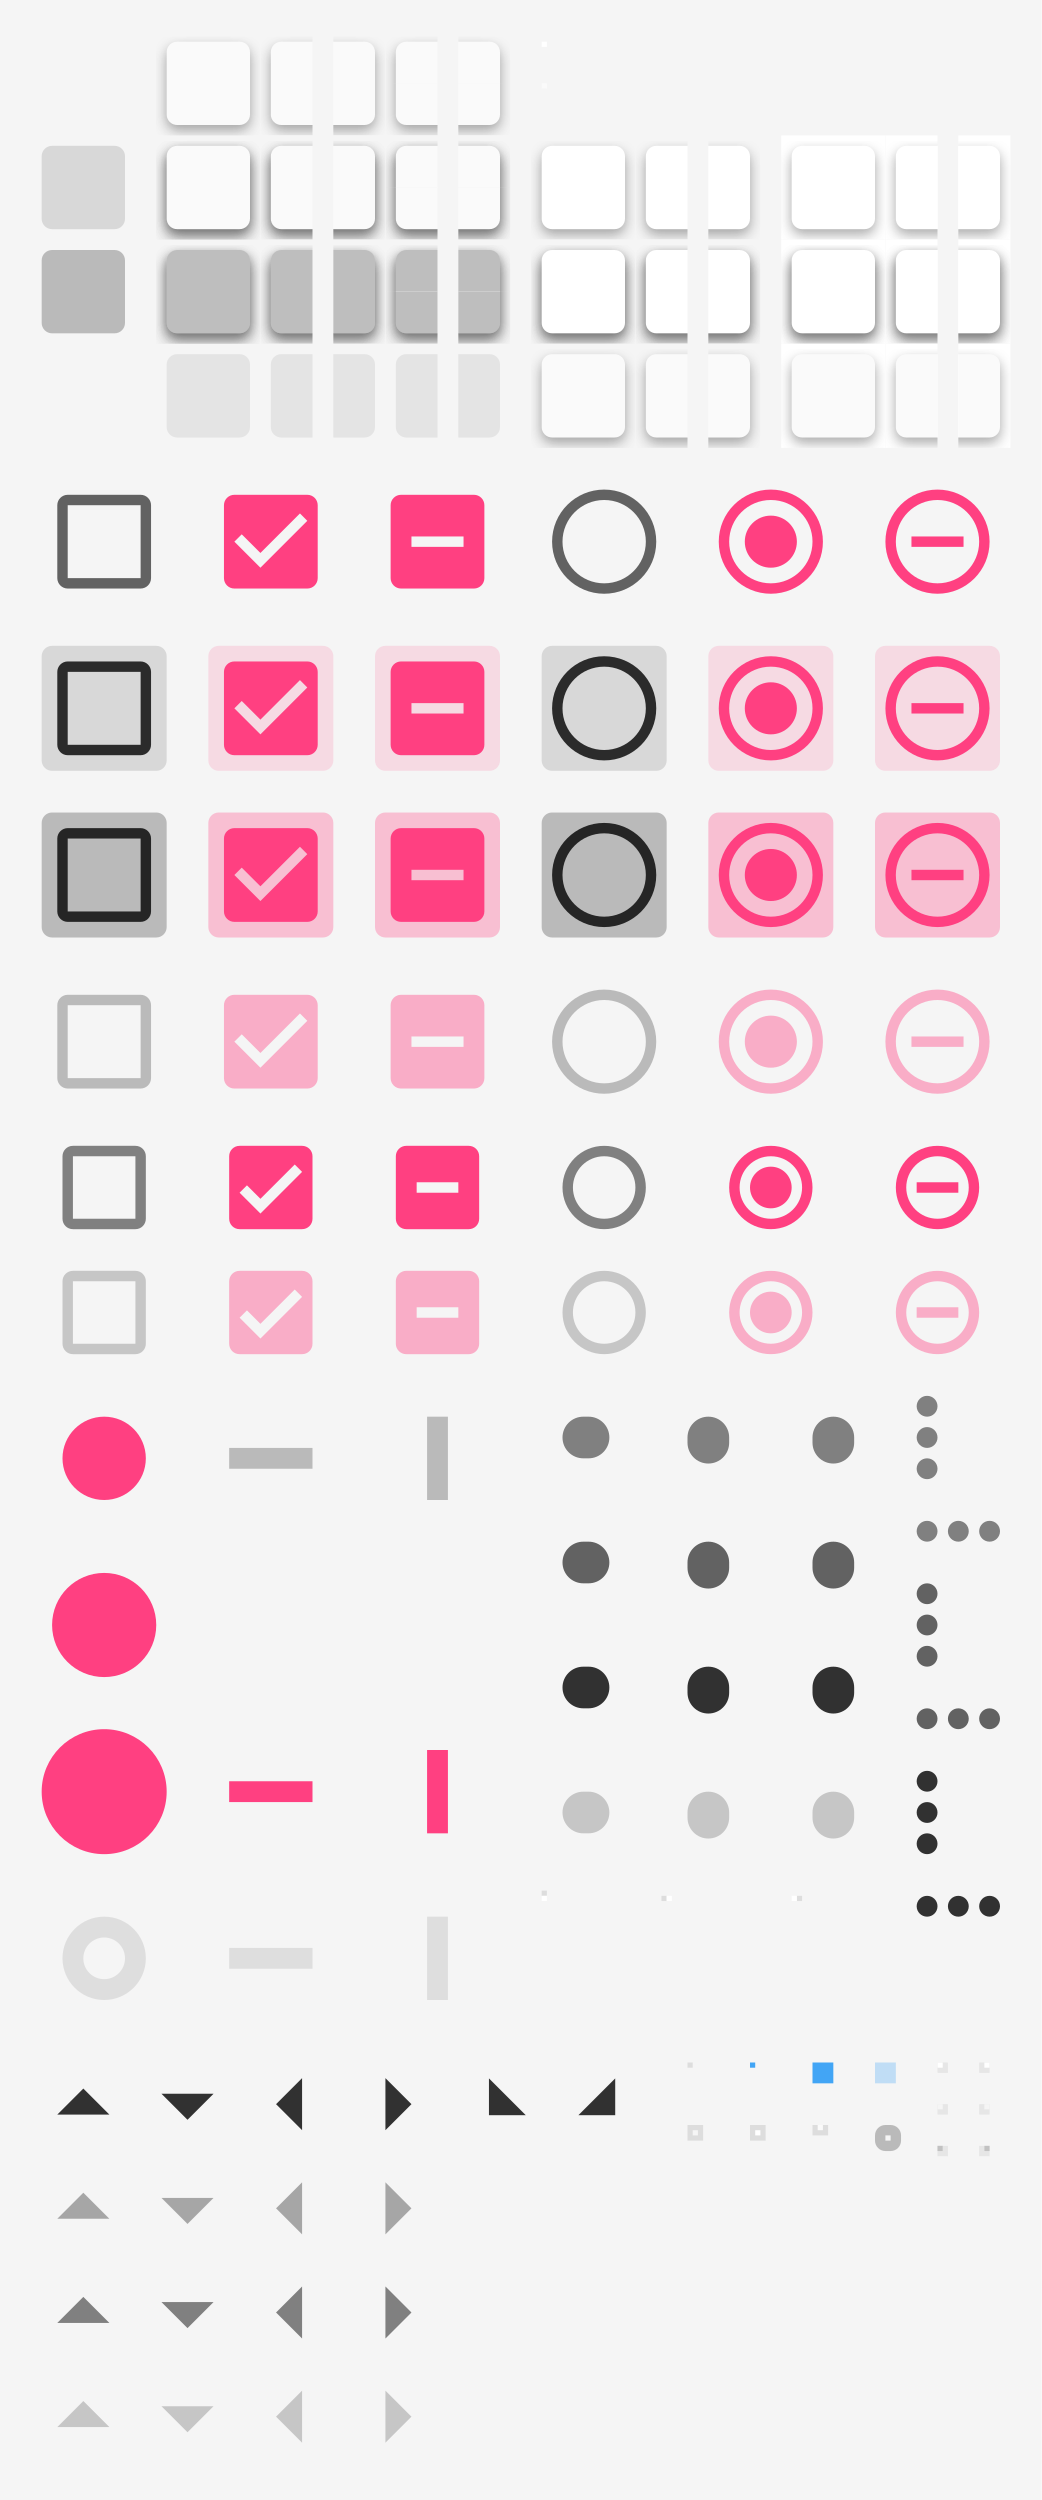
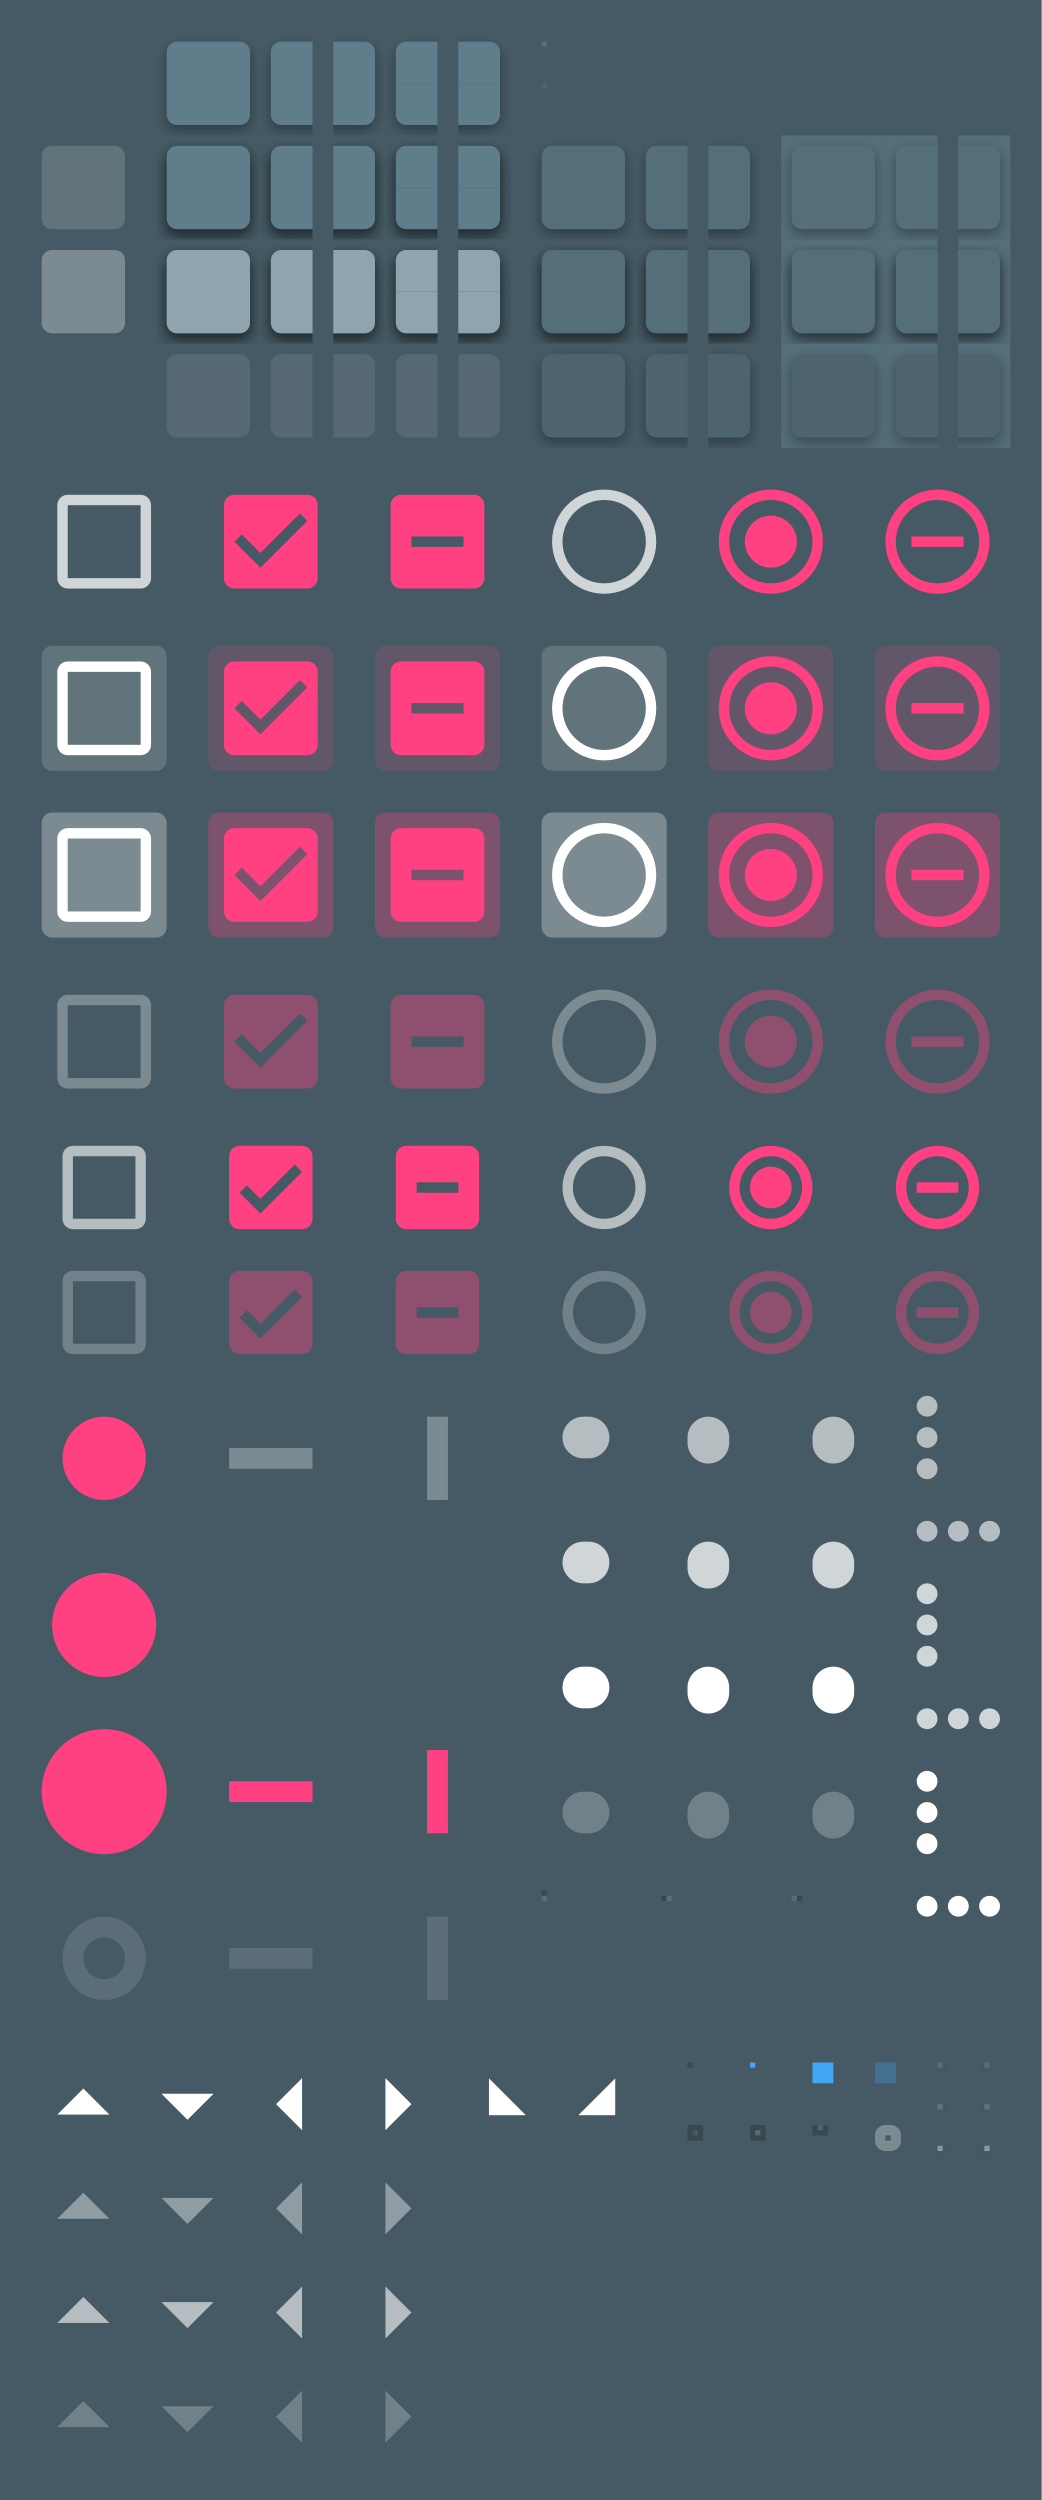
<svg xmlns="http://www.w3.org/2000/svg" xmlns:xlink="http://www.w3.org/1999/xlink" width="200" height="480" viewBox="0 0 200 480">
  <rect width="200" height="480" fill="url(#color-bg)" />
  <defs>
    <filter id="1" color-interpolation-filters="sRGB" x="0" y="0" width="1" height="1">
      <feFlood result="flood" flood-color="#000000" flood-opacity="0.12" />
      <feComposite result="composite1" operator="in" in="flood" in2="SourceGraphic" />
      <feGaussianBlur result="blur" stdDeviation="1.5" in="composite1" />
      <feOffset result="offset" dx="0" dy="1" />
      <feComposite result="fbSourceGraphic" operator="over" in="SourceGraphic" in2="offset" />
      <feColorMatrix result="fbSourceGraphicAlpha" values="0 0 0 -1 0 0 0 0 -1 0 0 0 0 -1 0 0 0 0 1 0" in="fbSourceGraphic" />
      <feFlood result="flood" flood-color="#000000" flood-opacity="0.24" in="fbSourceGraphic" />
      <feComposite result="composite1" operator="in" in="flood" in2="fbSourceGraphic" />
      <feGaussianBlur result="blur" stdDeviation="1" in="composite1" />
      <feOffset result="offset" dx="0" dy="1" />
      <feComposite result="composite2" operator="over" in="fbSourceGraphic" in2="offset" />
    </filter>
    <linearGradient id="color-fg">
-       <stop stop-color="#000000" stop-opacity="0.8" />
+       <stop stop-color="#FFFFFF" />
    </linearGradient>
    <linearGradient id="color-primary">
      <stop stop-color="#42A5F5" />
    </linearGradient>
    <linearGradient id="color-accent">
      <stop stop-color="#FF4081" />
    </linearGradient>
    <linearGradient id="color-bg">
-       <stop stop-color="#F5F5F5" />
+       <stop stop-color="#455A64" />
    </linearGradient>
    <linearGradient id="color-bg-lighter">
-       <stop stop-color="#FAFAFA" />
+       <stop stop-color="#607D8B" />
    </linearGradient>
    <linearGradient id="color-base">
-       <stop stop-color="#FFFFFF" />
+       <stop stop-color="#546E7A" />
    </linearGradient>
    <linearGradient id="color-base-alt">
-       <stop stop-color="#FAFAFA" />
+       <stop stop-color="#4d646f" />
    </linearGradient>
    <linearGradient id="color-border">
-       <stop stop-color="#000000" stop-opacity="0.1" />
+       <stop stop-color="#000000" stop-opacity="0.2" />
    </linearGradient>
    <rect id="1x1" width="1" height="1" />
    <rect id="2x2" width="2" height="2" />
    <rect id="4x4" width="4" height="4" />
    <rect id="16x16" width="16" height="16" opacity="0" />
    <rect id="17x17" width="17" height="17" opacity="0" />
    <rect id="24x24" width="24" height="24" opacity="0" />
    <clipPath id="left">
      <rect width="10" height="20" x="-2" y="-2" />
    </clipPath>
    <clipPath id="right">
      <rect width="10" height="20" x="8" y="-2" />
    </clipPath>
    <clipPath id="left-top">
      <rect width="10" height="10" x="-2" y="-2" />
    </clipPath>
    <clipPath id="left-bottom">
      <rect width="10" height="10" x="-2" y="8" />
    </clipPath>
    <clipPath id="right-top">
      <rect width="10" height="10" x="8" y="-2" />
    </clipPath>
    <clipPath id="right-bottom">
      <rect width="10" height="10" x="8" y="8" />
    </clipPath>
    <g id="base-box">
      <rect width="20" height="20" x="-2" y="-2" opacity="0" />
      <rect width="16" height="16" rx="2" ry="2" />
    </g>
    <use xlink:href="#base-box" id="base-flat-button" fill="url(#color-fg)" opacity="0" />
    <use xlink:href="#base-box" id="base-flat-button-hover" fill="url(#color-fg)" opacity="0.15" />
    <use xlink:href="#base-box" id="base-flat-button-active" fill="url(#color-fg)" opacity="0.3" />
    <use xlink:href="#base-box" id="base-flat-button-insensitive" fill="url(#color-fg)" opacity="0" />
    <use xlink:href="#base-box" id="base-button" fill="url(#color-bg-lighter)" filter="url(#1)" />
    <use xlink:href="#base-button" id="base-button-hover" filter="url(#1)" />
    <g id="base-button-active">
      <use xlink:href="#base-button-hover" />
      <use xlink:href="#base-flat-button-active" />
    </g>
    <use xlink:href="#base-flat-button-active" id="base-button-insensitive" opacity="0.3" />
    <use xlink:href="#1x1" id="base-entry-background" fill="url(#color-base)" />
    <use xlink:href="#1x1" id="base-entry-background-insensitive" fill="url(#color-base-alt)" />
    <use xlink:href="#base-box" id="base-entry-box" fill="url(#color-base)" filter="url(#1)" />
    <use xlink:href="#base-entry-box" id="base-entry-box-active" filter="url(#1)" />
    <use xlink:href="#base-box" id="base-entry-box-insensitive" fill="url(#color-base-alt)" filter="url(#1)" />
    <rect id="background-fill" width="20" height="20" x="-2" y="-2" fill="url(#color-bg)" />
    <g id="base-entry">
      <use xlink:href="#background-fill" />
      <use xlink:href="#base-entry-box" />
    </g>
    <g id="base-entry-active">
      <use xlink:href="#background-fill" />
      <use xlink:href="#base-entry-box-active" />
    </g>
    <g id="base-entry-insensitive">
      <use xlink:href="#background-fill" />
      <use xlink:href="#base-entry-box-insensitive" />
    </g>
    <rect id="notebook-background-fill" width="20" height="20" x="-2" y="-2" fill="url(#color-base)" />
    <g id="base-notebook-entry">
      <use xlink:href="#notebook-background-fill" />
      <use xlink:href="#base-entry-box" />
    </g>
    <g id="base-notebook-entry-active">
      <use xlink:href="#notebook-background-fill" />
      <use xlink:href="#base-entry-box-active" />
    </g>
    <g id="base-notebook-entry-insensitive">
      <use xlink:href="#notebook-background-fill" />
      <use xlink:href="#base-entry-box-insensitive" />
    </g>
    <use clip-path="url(#left)" xlink:href="#base-button" id="base-combo-rtl-button" />
    <use clip-path="url(#left)" xlink:href="#base-button-hover" id="base-combo-rtl-button-hover" />
    <use clip-path="url(#left)" xlink:href="#base-button-active" id="base-combo-rtl-button-active" />
    <use clip-path="url(#left)" xlink:href="#base-button-insensitive" id="base-combo-rtl-button-insensitive" />
    <use clip-path="url(#right)" xlink:href="#base-button" id="base-combo-ltr-button" />
    <use clip-path="url(#right)" xlink:href="#base-button-hover" id="base-combo-ltr-button-hover" />
    <use clip-path="url(#right)" xlink:href="#base-button-active" id="base-combo-ltr-button-active" />
    <use clip-path="url(#right)" xlink:href="#base-button-insensitive" id="base-combo-ltr-button-insensitive" />
    <use clip-path="url(#left-top)" xlink:href="#base-button" id="base-spin-rtl-up" />
    <use clip-path="url(#left-top)" xlink:href="#base-button-hover" id="base-spin-rtl-up-hover" />
    <use clip-path="url(#left-top)" xlink:href="#base-button-active" id="base-spin-rtl-up-active" />
    <use clip-path="url(#left-top)" xlink:href="#base-button-insensitive" id="base-spin-rtl-up-insensitive" />
    <use clip-path="url(#left-bottom)" xlink:href="#base-button" id="base-spin-rtl-down" />
    <use clip-path="url(#left-bottom)" xlink:href="#base-button-hover" id="base-spin-rtl-down-hover" />
    <use clip-path="url(#left-bottom)" xlink:href="#base-button-active" id="base-spin-rtl-down-active" />
    <use clip-path="url(#left-bottom)" xlink:href="#base-button-insensitive" id="base-spin-rtl-down-insensitive" />
    <use clip-path="url(#right-top)" xlink:href="#base-button" id="base-spin-ltr-up" />
    <use clip-path="url(#right-top)" xlink:href="#base-button-hover" id="base-spin-ltr-up-hover" />
    <use clip-path="url(#right-top)" xlink:href="#base-button-active" id="base-spin-ltr-up-active" />
    <use clip-path="url(#right-top)" xlink:href="#base-button-insensitive" id="base-spin-ltr-up-insensitive" />
    <use clip-path="url(#right-bottom)" xlink:href="#base-button" id="base-spin-ltr-down" />
    <use clip-path="url(#right-bottom)" xlink:href="#base-button-hover" id="base-spin-ltr-down-hover" />
    <use clip-path="url(#right-bottom)" xlink:href="#base-button-active" id="base-spin-ltr-down-active" />
    <use clip-path="url(#right-bottom)" xlink:href="#base-button-insensitive" id="base-spin-ltr-down-insensitive" />
    <use clip-path="url(#left)" xlink:href="#base-entry" id="base-combo-ltr-entry" />
    <use clip-path="url(#left)" xlink:href="#base-entry-active" id="base-combo-ltr-entry-active" />
    <use clip-path="url(#left)" xlink:href="#base-entry-insensitive" id="base-combo-ltr-entry-insensitive" />
    <use clip-path="url(#right)" xlink:href="#base-entry" id="base-combo-rtl-entry" />
    <use clip-path="url(#right)" xlink:href="#base-entry-active" id="base-combo-rtl-entry-active" />
    <use clip-path="url(#right)" xlink:href="#base-entry-insensitive" id="base-combo-rtl-entry-insensitive" />
    <use clip-path="url(#left)" xlink:href="#base-notebook-entry" id="base-notebook-combo-ltr-entry" />
    <use clip-path="url(#left)" xlink:href="#base-notebook-entry-active" id="base-notebook-combo-ltr-entry-active" />
    <use clip-path="url(#left)" xlink:href="#base-notebook-entry-insensitive" id="base-notebook-combo-ltr-entry-insensitive" />
    <use clip-path="url(#right)" xlink:href="#base-notebook-entry" id="base-notebook-combo-rtl-entry" />
    <use clip-path="url(#right)" xlink:href="#base-notebook-entry-active" id="base-notebook-combo-rtl-entry-active" />
    <use clip-path="url(#right)" xlink:href="#base-notebook-entry-insensitive" id="base-notebook-combo-rtl-entry-insensitive" />
    <path id="checkbox-unchecked-path" d="M19 5v14H5V5h14m0-2H5c-1.1 0-2 .9-2 2v14c0 1.1.9 2 2 2h14c1.1 0 2-.9 2-2V5c0-1.1-.9-2-2-2z" />
    <path id="checkbox-checked-path" d="M19 3H5c-1.11 0-2 .9-2 2v14c0 1.1.89 2 2 2h14c1.11 0 2-.9 2-2V5c0-1.1-.89-2-2-2zm-9 14l-5-5 1.41-1.41L10 14.17l7.59-7.59L19 8l-9 9z" />
    <path id="checkbox-mixed-path" d="M19 3H5c-1.1 0-2 .9-2 2v14c0 1.1.9 2 2 2h14c1.1 0 2-.9 2-2V5c0-1.1-.9-2-2-2zm-2 10H7v-2h10v2z" />
    <path id="radio-unchecked-path" d="M12 2C6.48 2 2 6.48 2 12s4.48 10 10 10 10-4.48 10-10S17.52 2 12 2zm0 18c-4.42 0-8-3.58-8-8s3.58-8 8-8 8 3.58 8 8-3.58 8-8 8z" />
    <path id="radio-checked-path" d="M12 7c-2.76 0-5 2.24-5 5s2.24 5 5 5 5-2.24 5-5-2.24-5-5-5zm0-5C6.48 2 2 6.48 2 12s4.48 10 10 10 10-4.48 10-10S17.52 2 12 2zm0 18c-4.42 0-8-3.58-8-8s3.58-8 8-8 8 3.58 8 8-3.58 8-8 8z" />
    <path id="radio-mixed-path" d="m12 2c-5.52 0-10 4.48-10 10s4.48 10 10 10 10-4.48 10-10-4.48-10-10-10zm0 2c4.42 0 8 3.58 8 8s-3.58 8-8 8-8-3.58-8-8 3.58-8 8-8zm-5 7v2h10v-2h-10z" />
    <path id="menu-checkbox-unchecked-path" d="M 2 0 C 0.892 0 0 0.892 0 2 L 0 14 C 0 15.108 0.892 16 2 16 L 14 16 C 15.108 16 16 15.108 16 14 L 16 2 C 16 0.892 15.108 0 14 0 L 2 0 z M 2 2 L 14 2 L 14 14 L 2 14 L 2 2 z" />
    <path id="menu-checkbox-checked-path" d="M 2 0 C 0.892 0 0 0.892 0 2 L 0 14 C 0 15.108 0.892 16 2 16 L 14 16 C 15.108 16 16 15.108 16 14 L 16 2 C 16 0.892 15.108 0 14 0 L 2 0 z M 12.586 3.586 L 14 5 L 6 13 L 2 9 L 3.414 7.586 L 6 10.172 L 12.586 3.586 z" />
    <path id="menu-checkbox-mixed-path" d="M 2 0 C 0.892 0 0 0.892 0 2 L 0 14 C 0 15.108 0.892 16 2 16 L 14 16 C 15.108 16 16 15.108 16 14 L 16 2 C 16 0.892 15.108 0 14 0 L 2 0 z M 4 7 L 12 7 L 12 9 L 4 9 L 4 7 z" />
    <path id="menu-radio-unchecked-path" d="M 8 0 A 8 8 0 0 0 0 8 A 8 8 0 0 0 8 16 A 8 8 0 0 0 16 8 A 8 8 0 0 0 8 0 z M 8 2 A 6 6 0 0 1 14 8 A 6 6 0 0 1 8 14 A 6 6 0 0 1 2 8 A 6 6 0 0 1 8 2 z" />
    <path id="menu-radio-checked-path" d="M 8 0 A 8 8 0 0 0 0 8 A 8 8 0 0 0 8 16 A 8 8 0 0 0 16 8 A 8 8 0 0 0 8 0 z M 8 2 A 6 6 0 0 1 14 8 A 6 6 0 0 1 8 14 A 6 6 0 0 1 2 8 A 6 6 0 0 1 8 2 z M 8 4 A 4 4 0 0 0 4 8 A 4 4 0 0 0 8 12 A 4 4 0 0 0 12 8 A 4 4 0 0 0 8 4 z" />
    <path id="menu-radio-mixed-path" d="M 8 0 A 8 8 0 0 0 0 8 A 8 8 0 0 0 8 16 A 8 8 0 0 0 16 8 A 8 8 0 0 0 8 0 z M 8 2 A 6 6 0 0 1 14 8 A 6 6 0 0 1 8 14 A 6 6 0 0 1 2 8 A 6 6 0 0 1 8 2 z M 4 7 L 4 9 L 12 9 L 12 7 L 4 7 z" />
    <rect id="button-fill" width="24" height="24" rx="2" ry="2" />
    <g id="base-checkbox-unchecked" fill="url(#color-fg)" opacity="0.75">
      <use xlink:href="#button-fill" opacity="0" />
      <use xlink:href="#checkbox-unchecked-path" />
    </g>
    <g id="base-checkbox-unchecked-hover" fill="url(#color-fg)">
      <use xlink:href="#button-fill" opacity="0.15" />
      <use xlink:href="#checkbox-unchecked-path" />
    </g>
    <g id="base-checkbox-unchecked-active" fill="url(#color-fg)">
      <use xlink:href="#button-fill" opacity="0.3" />
      <use xlink:href="#checkbox-unchecked-path" />
    </g>
    <use xlink:href="#base-checkbox-unchecked" id="base-checkbox-unchecked-insensitive" opacity="0.4" />
    <g id="base-checkbox-checked" fill="url(#color-accent)">
      <use xlink:href="#button-fill" opacity="0" />
      <use xlink:href="#checkbox-checked-path" />
    </g>
    <g id="base-checkbox-checked-hover" fill="url(#color-accent)">
      <use xlink:href="#button-fill" opacity="0.15" />
      <use xlink:href="#checkbox-checked-path" />
    </g>
    <g id="base-checkbox-checked-active" fill="url(#color-accent)">
      <use xlink:href="#button-fill" opacity="0.3" />
      <use xlink:href="#checkbox-checked-path" />
    </g>
    <use xlink:href="#base-checkbox-checked" id="base-checkbox-checked-insensitive" opacity="0.4" />
    <g id="base-checkbox-mixed" fill="url(#color-accent)">
      <use xlink:href="#button-fill" opacity="0" />
      <use xlink:href="#checkbox-mixed-path" />
    </g>
    <g id="base-checkbox-mixed-hover" fill="url(#color-accent)">
      <use xlink:href="#button-fill" opacity="0.15" />
      <use xlink:href="#checkbox-mixed-path" />
    </g>
    <g id="base-checkbox-mixed-active" fill="url(#color-accent)">
      <use xlink:href="#button-fill" opacity="0.3" />
      <use xlink:href="#checkbox-mixed-path" />
    </g>
    <use xlink:href="#base-checkbox-mixed" id="base-checkbox-mixed-insensitive" opacity="0.4" />
    <g id="base-radio-unchecked" fill="url(#color-fg)" opacity="0.75">
      <use xlink:href="#button-fill" opacity="0" />
      <use xlink:href="#radio-unchecked-path" />
    </g>
    <g id="base-radio-unchecked-hover" fill="url(#color-fg)">
      <use xlink:href="#button-fill" opacity="0.15" />
      <use xlink:href="#radio-unchecked-path" />
    </g>
    <g id="base-radio-unchecked-active" fill="url(#color-fg)">
      <use xlink:href="#button-fill" opacity="0.3" />
      <use xlink:href="#radio-unchecked-path" />
    </g>
    <use xlink:href="#base-radio-unchecked" id="base-radio-unchecked-insensitive" opacity="0.4" />
    <g id="base-radio-checked" fill="url(#color-accent)">
      <use xlink:href="#button-fill" opacity="0" />
      <use xlink:href="#radio-checked-path" />
    </g>
    <g id="base-radio-checked-hover" fill="url(#color-accent)">
      <use xlink:href="#button-fill" opacity="0.15" />
      <use xlink:href="#radio-checked-path" />
    </g>
    <g id="base-radio-checked-active" fill="url(#color-accent)">
      <use xlink:href="#button-fill" opacity="0.3" />
      <use xlink:href="#radio-checked-path" />
    </g>
    <use xlink:href="#base-radio-checked" id="base-radio-checked-insensitive" opacity="0.4" />
    <g id="base-radio-mixed" fill="url(#color-accent)">
      <use xlink:href="#button-fill" opacity="0" />
      <use xlink:href="#radio-mixed-path" />
    </g>
    <g id="base-radio-mixed-hover" fill="url(#color-accent)">
      <use xlink:href="#button-fill" opacity="0.15" />
      <use xlink:href="#radio-mixed-path" />
    </g>
    <g id="base-radio-mixed-active" fill="url(#color-accent)">
      <use xlink:href="#button-fill" opacity="0.3" />
      <use xlink:href="#radio-mixed-path" />
    </g>
    <use xlink:href="#base-radio-mixed" id="base-radio-mixed-insensitive" opacity="0.4" />
    <g id="base-menu-checkbox-unchecked" fill="url(#color-fg)" opacity="0.6">
      <use xlink:href="#16x16" />
      <use xlink:href="#menu-checkbox-unchecked-path" />
    </g>
    <use xlink:href="#base-menu-checkbox-unchecked" id="base-menu-checkbox-unchecked-insensitive" opacity="0.4" />
    <g id="base-menu-checkbox-checked" fill="url(#color-accent)">
      <use xlink:href="#16x16" />
      <use xlink:href="#menu-checkbox-checked-path" />
    </g>
    <use xlink:href="#base-menu-checkbox-checked" id="base-menu-checkbox-checked-insensitive" opacity="0.4" />
    <g id="base-menu-checkbox-mixed" fill="url(#color-accent)">
      <use xlink:href="#16x16" />
      <use xlink:href="#menu-checkbox-mixed-path" />
    </g>
    <use xlink:href="#base-menu-checkbox-mixed" id="base-menu-checkbox-mixed-insensitive" opacity="0.4" />
    <g id="base-menu-radio-unchecked" fill="url(#color-fg)" opacity="0.6">
      <use xlink:href="#16x16" />
      <use xlink:href="#menu-radio-unchecked-path" />
    </g>
    <use xlink:href="#base-menu-radio-unchecked" id="base-menu-radio-unchecked-insensitive" opacity="0.4" />
    <g id="base-menu-radio-checked" fill="url(#color-accent)">
      <use xlink:href="#16x16" />
      <use xlink:href="#menu-radio-checked-path" />
    </g>
    <use xlink:href="#base-menu-radio-checked" id="base-menu-radio-checked-insensitive" opacity="0.4" />
    <g id="base-menu-radio-mixed" fill="url(#color-accent)">
      <use xlink:href="#16x16" />
      <use xlink:href="#menu-radio-mixed-path" />
    </g>
    <use xlink:href="#base-menu-radio-mixed" id="base-menu-radio-mixed-insensitive" opacity="0.4" />
    <circle id="scale-slider-fill" cx="12" cy="12" r="8" />
    <circle id="scale-slider-stroke" cx="12" cy="12" r="6" fill="none" stroke-width="4" />
    <use xlink:href="#scale-slider-fill" id="base-scale-slider-fill" fill="url(#color-accent)" />
    <g id="base-scale-slider">
      <use xlink:href="#24x24" />
      <use xlink:href="#base-scale-slider-fill" />
    </g>
    <g id="base-scale-slider-hover">
      <use xlink:href="#24x24" />
      <use xlink:href="#base-scale-slider-fill" transform="matrix(1.25,0,0,1.25,-3,-3)" />
    </g>
    <g id="base-scale-slider-active">
      <use xlink:href="#24x24" />
      <use xlink:href="#base-scale-slider-fill" transform="matrix(1.5,0,0,1.5,-6,-6)" />
    </g>
    <g id="base-scale-slider-insensitive">
      <use xlink:href="#24x24" />
      <use xlink:href="#scale-slider-fill" fill="url(#color-bg)" />
      <use xlink:href="#scale-slider-stroke" stroke="url(#color-fg)" opacity="0.12" />
    </g>
    <g id="base-scale-trough">
      <use xlink:href="#24x24" />
      <rect width="16" height="4" x="4" y="10" />
    </g>
    <use xlink:href="#base-scale-trough" id="base-scale-horz-trough" fill="url(#color-fg)" opacity="0.3" />
    <use xlink:href="#base-scale-trough" id="base-scale-horz-trough-active" fill="url(#color-accent)" />
    <use xlink:href="#base-scale-horz-trough" id="base-scale-horz-trough-insensitive" opacity="0.4" />
    <use xlink:href="#base-scale-horz-trough" id="base-scale-vert-trough" transform="rotate(90,12,12)" />
    <use xlink:href="#base-scale-horz-trough-active" id="base-scale-vert-trough-active" transform="rotate(90,12,12)" />
    <use xlink:href="#base-scale-horz-trough-insensitive" id="base-scale-vert-trough-insensitive" transform="rotate(90,12,12)" />
    <g id="base-scrollbar-slider">
      <use xlink:href="#17x17" y="-1" />
      <rect width="9" height="8" x="4" y="4" rx="4" ry="4" />
    </g>
    <use xlink:href="#base-scrollbar-horz-slider-active" id="base-scrollbar-horz-slider" opacity="0.6" />
    <use xlink:href="#base-scrollbar-horz-slider-active" id="base-scrollbar-horz-slider-hover" opacity="0.75" />
    <use xlink:href="#base-scrollbar-slider" id="base-scrollbar-horz-slider-active" fill="url(#color-fg)" />
    <use xlink:href="#base-scrollbar-horz-slider" id="base-scrollbar-horz-slider-insensitive" opacity="0.4" />
    <g id="base-scrollbar-horz-trough">
      <use xlink:href="#base-border" y="-1" />
      <use xlink:href="#base-entry-background" />
    </g>
    <use xlink:href="#base-scrollbar-horz-slider" id="base-scrollbar-vert-ltr-slider" transform="rotate(-90,8.5,8.5)" />
    <use xlink:href="#base-scrollbar-horz-slider-hover" id="base-scrollbar-vert-ltr-slider-hover" transform="rotate(-90,8.5,8.5)" />
    <use xlink:href="#base-scrollbar-horz-slider-active" id="base-scrollbar-vert-ltr-slider-active" transform="rotate(-90,8.5,8.5)" />
    <use xlink:href="#base-scrollbar-horz-slider-insensitive" id="base-scrollbar-vert-ltr-slider-insensitive" transform="rotate(-90,8.5,8.5)" />
    <use xlink:href="#base-scrollbar-horz-trough" id="base-scrollbar-vert-ltr-trough" transform="rotate(-90,0.5,0.5)" />
    <use xlink:href="#base-scrollbar-horz-slider" id="base-scrollbar-vert-rtl-slider" transform="rotate(90,8,8)" />
    <use xlink:href="#base-scrollbar-horz-slider-hover" id="base-scrollbar-vert-rtl-slider-hover" transform="rotate(90,8,8)" />
    <use xlink:href="#base-scrollbar-horz-slider-active" id="base-scrollbar-vert-rtl-slider-active" transform="rotate(90,8,8)" />
    <use xlink:href="#base-scrollbar-horz-slider-insensitive" id="base-scrollbar-vert-rtl-slider-insensitive" transform="rotate(90,8,8)" />
    <use xlink:href="#base-scrollbar-horz-trough" id="base-scrollbar-vert-rtl-trough" transform="rotate(90,0.5,0.5)" />
    <circle id="dot-path" cx="2" cy="2" r="2" />
    <g id="base-handle">
      <use xlink:href="#dot-path" x="0" y="0" />
      <use xlink:href="#dot-path" x="6" y="0" />
      <use xlink:href="#dot-path" x="12" y="0" />
    </g>
    <use xlink:href="#base-handle-horz-active" id="base-handle-horz" opacity="0.6" />
    <use xlink:href="#base-handle-horz-active" id="base-handle-horz-hover" opacity="0.75" />
    <use xlink:href="#base-handle" id="base-handle-horz-active" fill="url(#color-fg)" />
    <use xlink:href="#base-handle-horz" id="base-handle-vert" transform="rotate(90,2,2)" />
    <use xlink:href="#base-handle-horz-hover" id="base-handle-vert-hover" transform="rotate(90,2,2)" />
    <use xlink:href="#base-handle-horz-active" id="base-handle-vert-active" transform="rotate(90,2,2)" />
    <path id="pan-path" d="M 13,6 8,11 3,6 Z" />
    <g id="base-pan">
      <use xlink:href="#16x16" />
      <use xlink:href="#pan-path" />
    </g>
    <use xlink:href="#base-pan" id="base-pan-down" fill="url(#color-fg)" />
    <use xlink:href="#base-pan-down" id="base-pan-down-insensitive" opacity="0.4" />
    <use xlink:href="#base-pan-down" id="base-pan-down-alt" opacity="0.6" />
    <use xlink:href="#base-pan-down-alt" id="base-pan-down-alt-insensitive" opacity="0.4" />
    <use xlink:href="#base-pan-down" id="base-pan-up" transform="rotate(180,8,8)" />
    <use xlink:href="#base-pan-down-insensitive" id="base-pan-up-insensitive" transform="rotate(180,8,8)" />
    <use xlink:href="#base-pan-down-alt" id="base-pan-up-alt" transform="rotate(180,8,8)" />
    <use xlink:href="#base-pan-down-alt-insensitive" id="base-pan-up-alt-insensitive" transform="rotate(180,8,8)" />
    <use xlink:href="#base-pan-down" id="base-pan-left" transform="rotate(90,8,8)" />
    <use xlink:href="#base-pan-down-insensitive" id="base-pan-left-insensitive" transform="rotate(90,8,8)" />
    <use xlink:href="#base-pan-down-alt" id="base-pan-left-alt" transform="rotate(90,8,8)" />
    <use xlink:href="#base-pan-down-alt-insensitive" id="base-pan-left-alt-insensitive" transform="rotate(90,8,8)" />
    <use xlink:href="#base-pan-down" id="base-pan-right" transform="rotate(-90,8,8)" />
    <use xlink:href="#base-pan-down-insensitive" id="base-pan-right-insensitive" transform="rotate(-90,8,8)" />
    <use xlink:href="#base-pan-down-alt" id="base-pan-right-alt" transform="rotate(-90,8,8)" />
    <use xlink:href="#base-pan-down-alt-insensitive" id="base-pan-right-alt-insensitive" transform="rotate(-90,8,8)" />
    <g id="base-pan-left-semi" fill="url(#color-fg)">
      <use xlink:href="#16x16" />
      <use xlink:href="#pan-path" transform="rotate(45,8,8)" />
    </g>
    <g id="base-pan-right-semi" fill="url(#color-fg)">
      <use xlink:href="#16x16" />
      <use xlink:href="#pan-path" transform="rotate(-45,8,8)" />
    </g>
    <use xlink:href="#1x1" id="base-border" fill="url(#color-border)" />
    <use xlink:href="#1x1" id="base-tab" fill="url(#color-primary)" />
    <use xlink:href="#4x4" id="base-progressbar-progress" fill="url(#color-primary)" />
    <g id="base-progressbar-trough">
      <use xlink:href="#4x4" fill="url(#color-bg)" />
      <use xlink:href="#base-progressbar-progress" opacity="0.3" />
    </g>
    <rect id="base-frame" x="0.5" y="0.5" width="2" height="2" fill="none" stroke="url(#color-border)" stroke-width="1" />
    <g id="base-frame-notebook">
      <rect width="3" height="3" fill="url(#color-border)" />
      <use xlink:href="#1x1" x="1" y="1" fill="url(#color-base)" />
    </g>
    <g id="base-frame-inline">
      <rect width="3" height="2" fill="url(#color-border)" />
      <use xlink:href="#1x1" x="1" fill="url(#color-base-alt)" />
    </g>
    <rect id="base-focus" x="1" y="1" width="3" height="3" rx="1" ry="1" fill="none" stroke="url(#color-fg)" stroke-width="2" opacity="0.3" />
    <g id="base-treeview-ltr-button">
      <use xlink:href="#2x2" fill="url(#color-base)" />
      <use xlink:href="#2x2" fill="url(#color-border)" />
      <use xlink:href="#1x1" fill="url(#color-base)" />
    </g>
    <g id="base-treeview-ltr-button-hover">
      <use xlink:href="#base-treeview-ltr-button" />
      <use xlink:href="#1x1" fill="url(#color-fg)" opacity="0.05" />
    </g>
    <g id="base-treeview-ltr-button-active">
      <use xlink:href="#base-treeview-ltr-button" />
      <use xlink:href="#1x1" fill="url(#color-fg)" opacity="0.3" />
    </g>
    <use xlink:href="#base-treeview-ltr-button" id="base-treeview-rtl-button" transform="scale(-1,1)" />
    <use xlink:href="#base-treeview-ltr-button-hover" id="base-treeview-rtl-button-hover" transform="scale(-1,1)" />
    <use xlink:href="#base-treeview-ltr-button-active" id="base-treeview-rtl-button-active" transform="scale(-1,1)" />
  </defs>
  <use x="8" y="8" xlink:href="#base-flat-button" id="flat-button" />
  <use x="8" y="28" xlink:href="#base-flat-button-hover" id="flat-button-hover" />
  <use x="8" y="48" xlink:href="#base-flat-button-active" id="flat-button-active" />
  <use x="8" y="68" xlink:href="#base-flat-button-insensitive" id="flat-button-insensitive" />
  <use x="32" y="8" xlink:href="#base-button" id="button" />
  <use x="32" y="28" xlink:href="#base-button-hover" id="button-hover" />
  <use x="32" y="48" xlink:href="#base-button-active" id="button-active" />
  <use x="32" y="68" xlink:href="#base-button-insensitive" id="button-insensitive" />
  <use x="52" y="8" xlink:href="#base-combo-rtl-button" id="combo-rtl-button" />
  <use x="52" y="28" xlink:href="#base-combo-rtl-button-hover" id="combo-rtl-button-hover" />
  <use x="52" y="48" xlink:href="#base-combo-rtl-button-active" id="combo-rtl-button-active" />
  <use x="52" y="68" xlink:href="#base-combo-rtl-button-insensitive" id="combo-rtl-button-insensitive" />
  <use x="56" y="8" xlink:href="#base-combo-ltr-button" id="combo-ltr-button" />
  <use x="56" y="28" xlink:href="#base-combo-ltr-button-hover" id="combo-ltr-button-hover" />
  <use x="56" y="48" xlink:href="#base-combo-ltr-button-active" id="combo-ltr-button-active" />
  <use x="56" y="68" xlink:href="#base-combo-ltr-button-insensitive" id="combo-ltr-button-insensitive" />
  <use x="76" y="8" xlink:href="#base-spin-rtl-up" id="spin-rtl-up" />
  <use x="76" y="28" xlink:href="#base-spin-rtl-up-hover" id="spin-rtl-up-hover" />
  <use x="76" y="48" xlink:href="#base-spin-rtl-up-active" id="spin-rtl-up-active" />
  <use x="76" y="68" xlink:href="#base-spin-rtl-up-insensitive" id="spin-rtl-up-insensitive" />
  <use x="76" y="8" xlink:href="#base-spin-rtl-down" id="spin-rtl-down" />
  <use x="76" y="28" xlink:href="#base-spin-rtl-down-hover" id="spin-rtl-down-hover" />
  <use x="76" y="48" xlink:href="#base-spin-rtl-down-active" id="spin-rtl-down-active" />
  <use x="76" y="68" xlink:href="#base-spin-rtl-down-insensitive" id="spin-rtl-down-insensitive" />
  <use x="80" y="8" xlink:href="#base-spin-ltr-up" id="spin-ltr-up" />
  <use x="80" y="28" xlink:href="#base-spin-ltr-up-hover" id="spin-ltr-up-hover" />
  <use x="80" y="48" xlink:href="#base-spin-ltr-up-active" id="spin-ltr-up-active" />
  <use x="80" y="68" xlink:href="#base-spin-ltr-up-insensitive" id="spin-ltr-up-insensitive" />
  <use x="80" y="8" xlink:href="#base-spin-ltr-down" id="spin-ltr-down" />
  <use x="80" y="28" xlink:href="#base-spin-ltr-down-hover" id="spin-ltr-down-hover" />
  <use x="80" y="48" xlink:href="#base-spin-ltr-down-active" id="spin-ltr-down-active" />
  <use x="80" y="68" xlink:href="#base-spin-ltr-down-insensitive" id="spin-ltr-down-insensitive" />
  <use x="104" y="8" xlink:href="#base-entry-background" id="entry-background" />
  <use x="104" y="16" xlink:href="#base-entry-background-insensitive" id="entry-background-insensitive" />
  <use x="104" y="28" xlink:href="#base-entry" id="entry" />
  <use x="104" y="48" xlink:href="#base-entry-active" id="entry-active" />
  <use x="104" y="68" xlink:href="#base-entry-insensitive" id="entry-insensitive" />
  <use x="124" y="28" xlink:href="#base-combo-ltr-entry" id="combo-ltr-entry" />
  <use x="124" y="48" xlink:href="#base-combo-ltr-entry-active" id="combo-ltr-entry-active" />
  <use x="124" y="68" xlink:href="#base-combo-ltr-entry-insensitive" id="combo-ltr-entry-insensitive" />
  <use x="128" y="28" xlink:href="#base-combo-rtl-entry" id="combo-rtl-entry" />
  <use x="128" y="48" xlink:href="#base-combo-rtl-entry-active" id="combo-rtl-entry-active" />
  <use x="128" y="68" xlink:href="#base-combo-rtl-entry-insensitive" id="combo-rtl-entry-insensitive" />
  <use x="152" y="28" xlink:href="#base-notebook-entry" id="notebook-entry" />
  <use x="152" y="48" xlink:href="#base-notebook-entry-active" id="notebook-entry-active" />
  <use x="152" y="68" xlink:href="#base-notebook-entry-insensitive" id="notebook-entry-insensitive" />
  <use x="172" y="28" xlink:href="#base-notebook-combo-ltr-entry" id="notebook-combo-ltr-entry" />
  <use x="172" y="48" xlink:href="#base-notebook-combo-ltr-entry-active" id="notebook-combo-ltr-entry-active" />
  <use x="172" y="68" xlink:href="#base-notebook-combo-ltr-entry-insensitive" id="notebook-combo-ltr-entry-insensitive" />
  <use x="176" y="28" xlink:href="#base-notebook-combo-rtl-entry" id="notebook-combo-rtl-entry" />
  <use x="176" y="48" xlink:href="#base-notebook-combo-rtl-entry-active" id="notebook-combo-rtl-entry-active" />
  <use x="176" y="68" xlink:href="#base-notebook-combo-rtl-entry-insensitive" id="notebook-combo-rtl-entry-insensitive" />
  <use x="8" y="92" xlink:href="#base-checkbox-unchecked" id="checkbox-unchecked" />
  <use x="8" y="124" xlink:href="#base-checkbox-unchecked-hover" id="checkbox-unchecked-hover" />
  <use x="8" y="156" xlink:href="#base-checkbox-unchecked-active" id="checkbox-unchecked-active" />
  <use x="8" y="188" xlink:href="#base-checkbox-unchecked-insensitive" id="checkbox-unchecked-insensitive" />
  <use x="40" y="92" xlink:href="#base-checkbox-checked" id="checkbox-checked" />
  <use x="40" y="124" xlink:href="#base-checkbox-checked-hover" id="checkbox-checked-hover" />
  <use x="40" y="156" xlink:href="#base-checkbox-checked-active" id="checkbox-checked-active" />
  <use x="40" y="188" xlink:href="#base-checkbox-checked-insensitive" id="checkbox-checked-insensitive" />
  <use x="72" y="92" xlink:href="#base-checkbox-mixed" id="checkbox-mixed" />
  <use x="72" y="124" xlink:href="#base-checkbox-mixed-hover" id="checkbox-mixed-hover" />
  <use x="72" y="156" xlink:href="#base-checkbox-mixed-active" id="checkbox-mixed-active" />
  <use x="72" y="188" xlink:href="#base-checkbox-mixed-insensitive" id="checkbox-mixed-insensitive" />
  <use x="104" y="92" xlink:href="#base-radio-unchecked" id="radio-unchecked" />
  <use x="104" y="124" xlink:href="#base-radio-unchecked-hover" id="radio-unchecked-hover" />
  <use x="104" y="156" xlink:href="#base-radio-unchecked-active" id="radio-unchecked-active" />
  <use x="104" y="188" xlink:href="#base-radio-unchecked-insensitive" id="radio-unchecked-insensitive" />
  <use x="136" y="92" xlink:href="#base-radio-checked" id="radio-checked" />
  <use x="136" y="124" xlink:href="#base-radio-checked-hover" id="radio-checked-hover" />
  <use x="136" y="156" xlink:href="#base-radio-checked-active" id="radio-checked-active" />
  <use x="136" y="188" xlink:href="#base-radio-checked-insensitive" id="radio-checked-insensitive" />
  <use x="168" y="92" xlink:href="#base-radio-mixed" id="radio-mixed" />
  <use x="168" y="124" xlink:href="#base-radio-mixed-hover" id="radio-mixed-hover" />
  <use x="168" y="156" xlink:href="#base-radio-mixed-active" id="radio-mixed-active" />
  <use x="168" y="188" xlink:href="#base-radio-mixed-insensitive" id="radio-mixed-insensitive" />
  <use x="12" y="220" xlink:href="#base-menu-checkbox-unchecked" id="menu-checkbox-unchecked" />
  <use x="12" y="244" xlink:href="#base-menu-checkbox-unchecked-insensitive" id="menu-checkbox-unchecked-insensitive" />
  <use x="44" y="220" xlink:href="#base-menu-checkbox-checked" id="menu-checkbox-checked" />
  <use x="44" y="244" xlink:href="#base-menu-checkbox-checked-insensitive" id="menu-checkbox-checked-insensitive" />
  <use x="76" y="220" xlink:href="#base-menu-checkbox-mixed" id="menu-checkbox-mixed" />
  <use x="76" y="244" xlink:href="#base-menu-checkbox-mixed-insensitive" id="menu-checkbox-mixed-insensitive" />
  <use x="108" y="220" xlink:href="#base-menu-radio-unchecked" id="menu-radio-unchecked" />
  <use x="108" y="244" xlink:href="#base-menu-radio-unchecked-insensitive" id="menu-radio-unchecked-insensitive" />
  <use x="140" y="220" xlink:href="#base-menu-radio-checked" id="menu-radio-checked" />
  <use x="140" y="244" xlink:href="#base-menu-radio-checked-insensitive" id="menu-radio-checked-insensitive" />
  <use x="172" y="220" xlink:href="#base-menu-radio-mixed" id="menu-radio-mixed" />
  <use x="172" y="244" xlink:href="#base-menu-radio-mixed-insensitive" id="menu-radio-mixed-insensitive" />
  <use x="8" y="268" xlink:href="#base-scale-slider" id="scale-slider" />
  <use x="8" y="300" xlink:href="#base-scale-slider-hover" id="scale-slider-hover" />
  <use x="8" y="332" xlink:href="#base-scale-slider-active" id="scale-slider-active" />
  <use x="8" y="364" xlink:href="#base-scale-slider-insensitive" id="scale-slider-insensitive" />
  <use x="40" y="268" xlink:href="#base-scale-horz-trough" id="scale-horz-trough" />
  <use x="40" y="332" xlink:href="#base-scale-horz-trough-active" id="scale-horz-trough-active" />
  <use x="40" y="364" xlink:href="#base-scale-horz-trough-insensitive" id="scale-horz-trough-insensitive" />
  <use x="72" y="268" xlink:href="#base-scale-vert-trough" id="scale-vert-trough" />
  <use x="72" y="332" xlink:href="#base-scale-vert-trough-active" id="scale-vert-trough-active" />
  <use x="72" y="364" xlink:href="#base-scale-vert-trough-insensitive" id="scale-vert-trough-insensitive" />
  <use x="104" y="268" xlink:href="#base-scrollbar-horz-slider" id="scrollbar-horz-slider" />
  <use x="104" y="292" xlink:href="#base-scrollbar-horz-slider-hover" id="scrollbar-horz-slider-hover" />
  <use x="104" y="316" xlink:href="#base-scrollbar-horz-slider-active" id="scrollbar-horz-slider-active" />
  <use x="104" y="340" xlink:href="#base-scrollbar-horz-slider-insensitive" id="scrollbar-horz-slider-insensitive" />
  <use x="104" y="364" xlink:href="#base-scrollbar-horz-trough" id="scrollbar-horz-trough" />
  <use x="128" y="268" xlink:href="#base-scrollbar-vert-ltr-slider" id="scrollbar-vert-ltr-slider" />
  <use x="128" y="292" xlink:href="#base-scrollbar-vert-ltr-slider-hover" id="scrollbar-vert-ltr-slider-hover" />
  <use x="128" y="316" xlink:href="#base-scrollbar-vert-ltr-slider-active" id="scrollbar-vert-ltr-slider-active" />
  <use x="128" y="340" xlink:href="#base-scrollbar-vert-ltr-slider-insensitive" id="scrollbar-vert-ltr-slider-insensitive" />
  <use x="128" y="364" xlink:href="#base-scrollbar-vert-ltr-trough" id="scrollbar-vert-ltr-trough" />
  <use x="152" y="268" xlink:href="#base-scrollbar-vert-rtl-slider" id="scrollbar-vert-rtl-slider" />
  <use x="152" y="292" xlink:href="#base-scrollbar-vert-rtl-slider-hover" id="scrollbar-vert-rtl-slider-hover" />
  <use x="152" y="316" xlink:href="#base-scrollbar-vert-rtl-slider-active" id="scrollbar-vert-rtl-slider-active" />
  <use x="152" y="340" xlink:href="#base-scrollbar-vert-rtl-slider-insensitive" id="scrollbar-vert-rtl-slider-insensitive" />
  <use x="152" y="364" xlink:href="#base-scrollbar-vert-rtl-trough" id="scrollbar-vert-rtl-trough" />
  <use x="176" y="292" xlink:href="#base-handle-horz" id="handle-horz" />
  <use x="176" y="328" xlink:href="#base-handle-horz-hover" id="handle-horz-hover" />
  <use x="176" y="364" xlink:href="#base-handle-horz-active" id="handle-horz-active" />
  <use x="176" y="268" xlink:href="#base-handle-vert" id="handle-vert" />
  <use x="176" y="304" xlink:href="#base-handle-vert-hover" id="handle-vert-hover" />
  <use x="176" y="340" xlink:href="#base-handle-vert-active" id="handle-vert-active" />
  <use x="8" y="396" xlink:href="#base-pan-up" id="pan-up" />
  <use x="8" y="416" xlink:href="#base-pan-up-insensitive" id="pan-up-insensitive" />
  <use x="8" y="436" xlink:href="#base-pan-up-alt" id="pan-up-alt" />
  <use x="8" y="456" xlink:href="#base-pan-up-alt-insensitive" id="pan-up-alt-insensitive" />
  <use x="28" y="396" xlink:href="#base-pan-down" id="pan-down" />
  <use x="28" y="416" xlink:href="#base-pan-down-insensitive" id="pan-down-insensitive" />
  <use x="28" y="436" xlink:href="#base-pan-down-alt" id="pan-down-alt" />
  <use x="28" y="456" xlink:href="#base-pan-down-alt-insensitive" id="pan-down-alt-insensitive" />
  <use x="48" y="396" xlink:href="#base-pan-left" id="pan-left" />
  <use x="48" y="416" xlink:href="#base-pan-left-insensitive" id="pan-left-insensitive" />
  <use x="48" y="436" xlink:href="#base-pan-left-alt" id="pan-left-alt" />
  <use x="48" y="456" xlink:href="#base-pan-left-alt-insensitive" id="pan-left-alt-insensitive" />
  <use x="68" y="396" xlink:href="#base-pan-right" id="pan-right" />
  <use x="68" y="416" xlink:href="#base-pan-right-insensitive" id="pan-right-insensitive" />
  <use x="68" y="436" xlink:href="#base-pan-right-alt" id="pan-right-alt" />
  <use x="68" y="456" xlink:href="#base-pan-right-alt-insensitive" id="pan-right-alt-insensitive" />
  <use x="88" y="396" xlink:href="#base-pan-left-semi" id="pan-left-semi" />
  <use x="108" y="396" xlink:href="#base-pan-right-semi" id="pan-right-semi" />
  <use x="132" y="396" xlink:href="#base-border" id="border" />
  <use x="144" y="396" xlink:href="#base-tab" id="tab" />
  <use x="156" y="396" xlink:href="#base-progressbar-progress" id="progressbar-progress" />
  <use x="168" y="396" xlink:href="#base-progressbar-trough" id="progressbar-trough" />
  <use x="132" y="408" xlink:href="#base-frame" id="frame" />
  <use x="144" y="408" xlink:href="#base-frame-notebook" id="frame-notebook" />
  <use x="156" y="408" xlink:href="#base-frame-inline" id="frame-inline" />
  <use x="168" y="408" xlink:href="#base-focus" id="focus" />
  <use x="180" y="396" xlink:href="#base-treeview-ltr-button" id="treeview-ltr-button" />
  <use x="180" y="404" xlink:href="#base-treeview-ltr-button-hover" id="treeview-ltr-button-hover" />
  <use x="180" y="412" xlink:href="#base-treeview-ltr-button-active" id="treeview-ltr-button-active" />
  <use x="190" y="396" xlink:href="#base-treeview-rtl-button" id="treeview-rtl-button" />
  <use x="190" y="404" xlink:href="#base-treeview-rtl-button-hover" id="treeview-rtl-button-hover" />
  <use x="190" y="412" xlink:href="#base-treeview-rtl-button-active" id="treeview-rtl-button-active" />
</svg>
